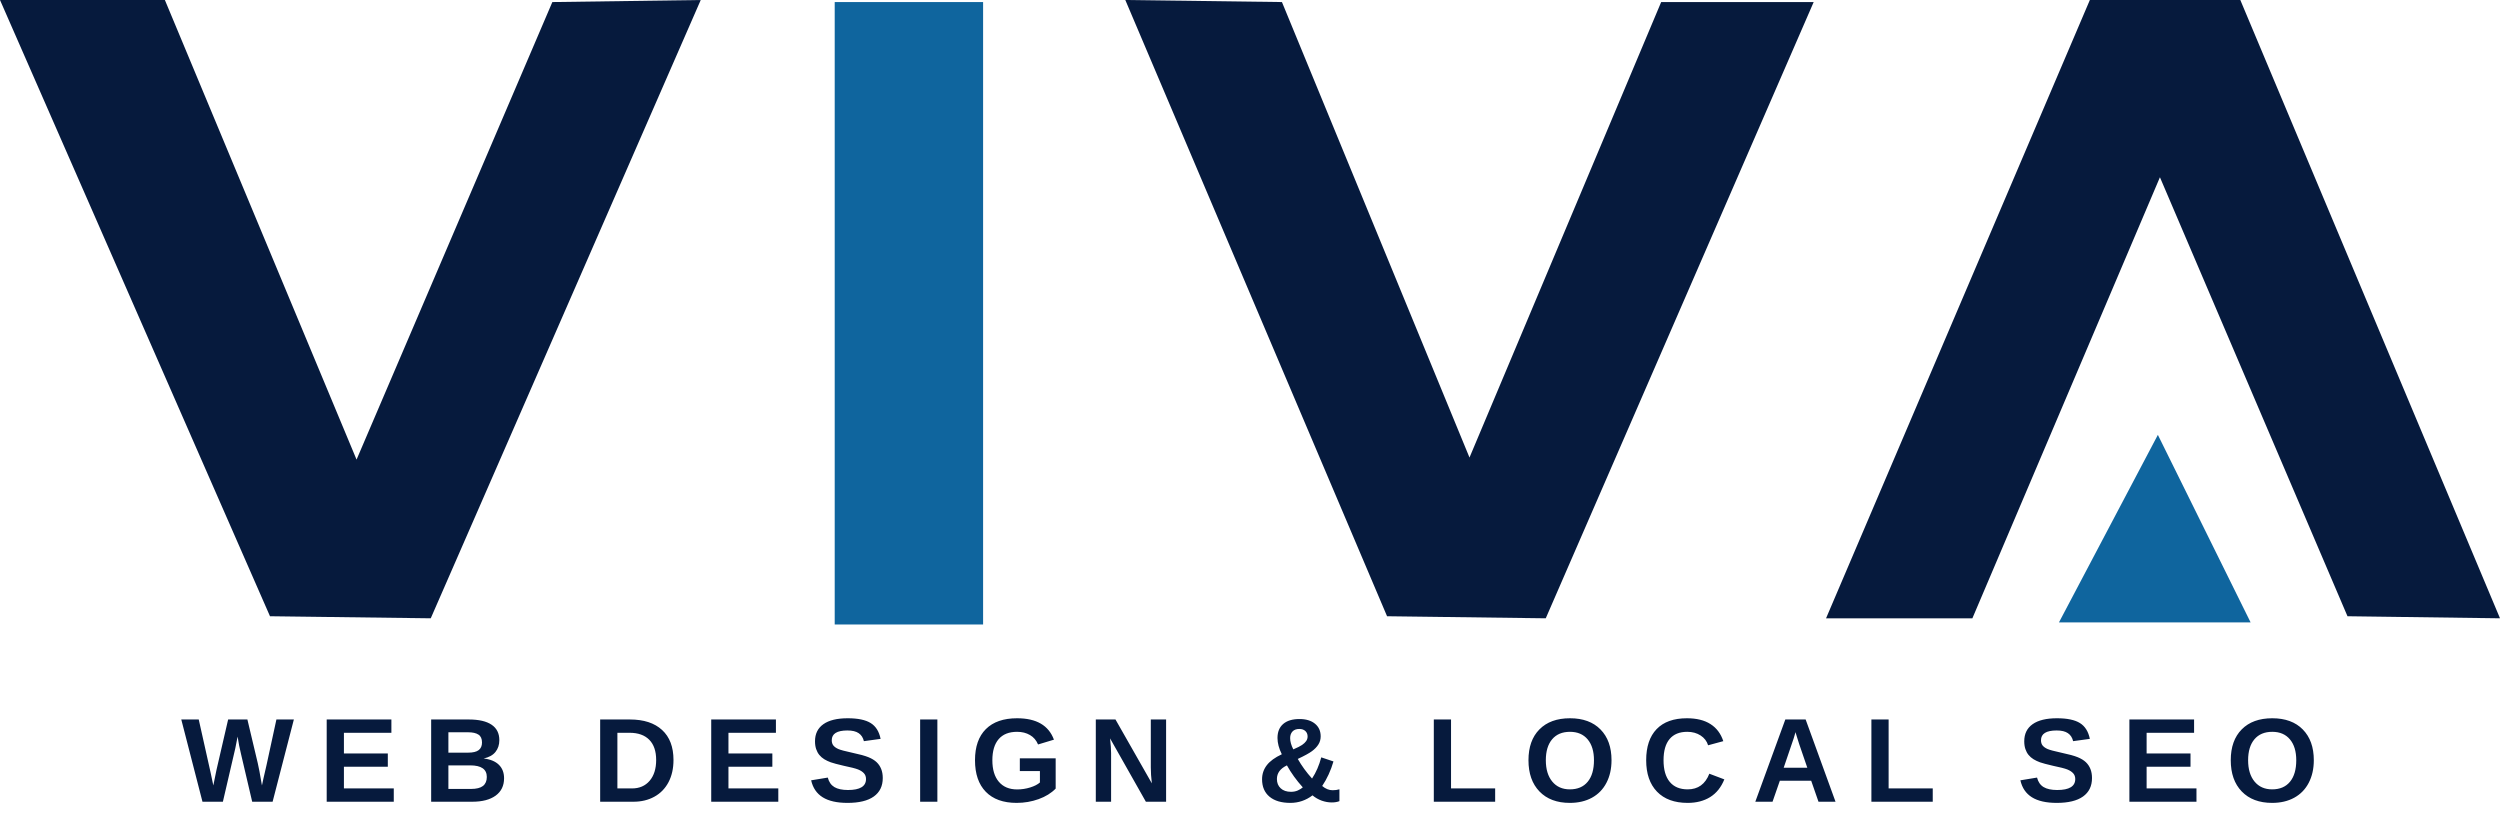
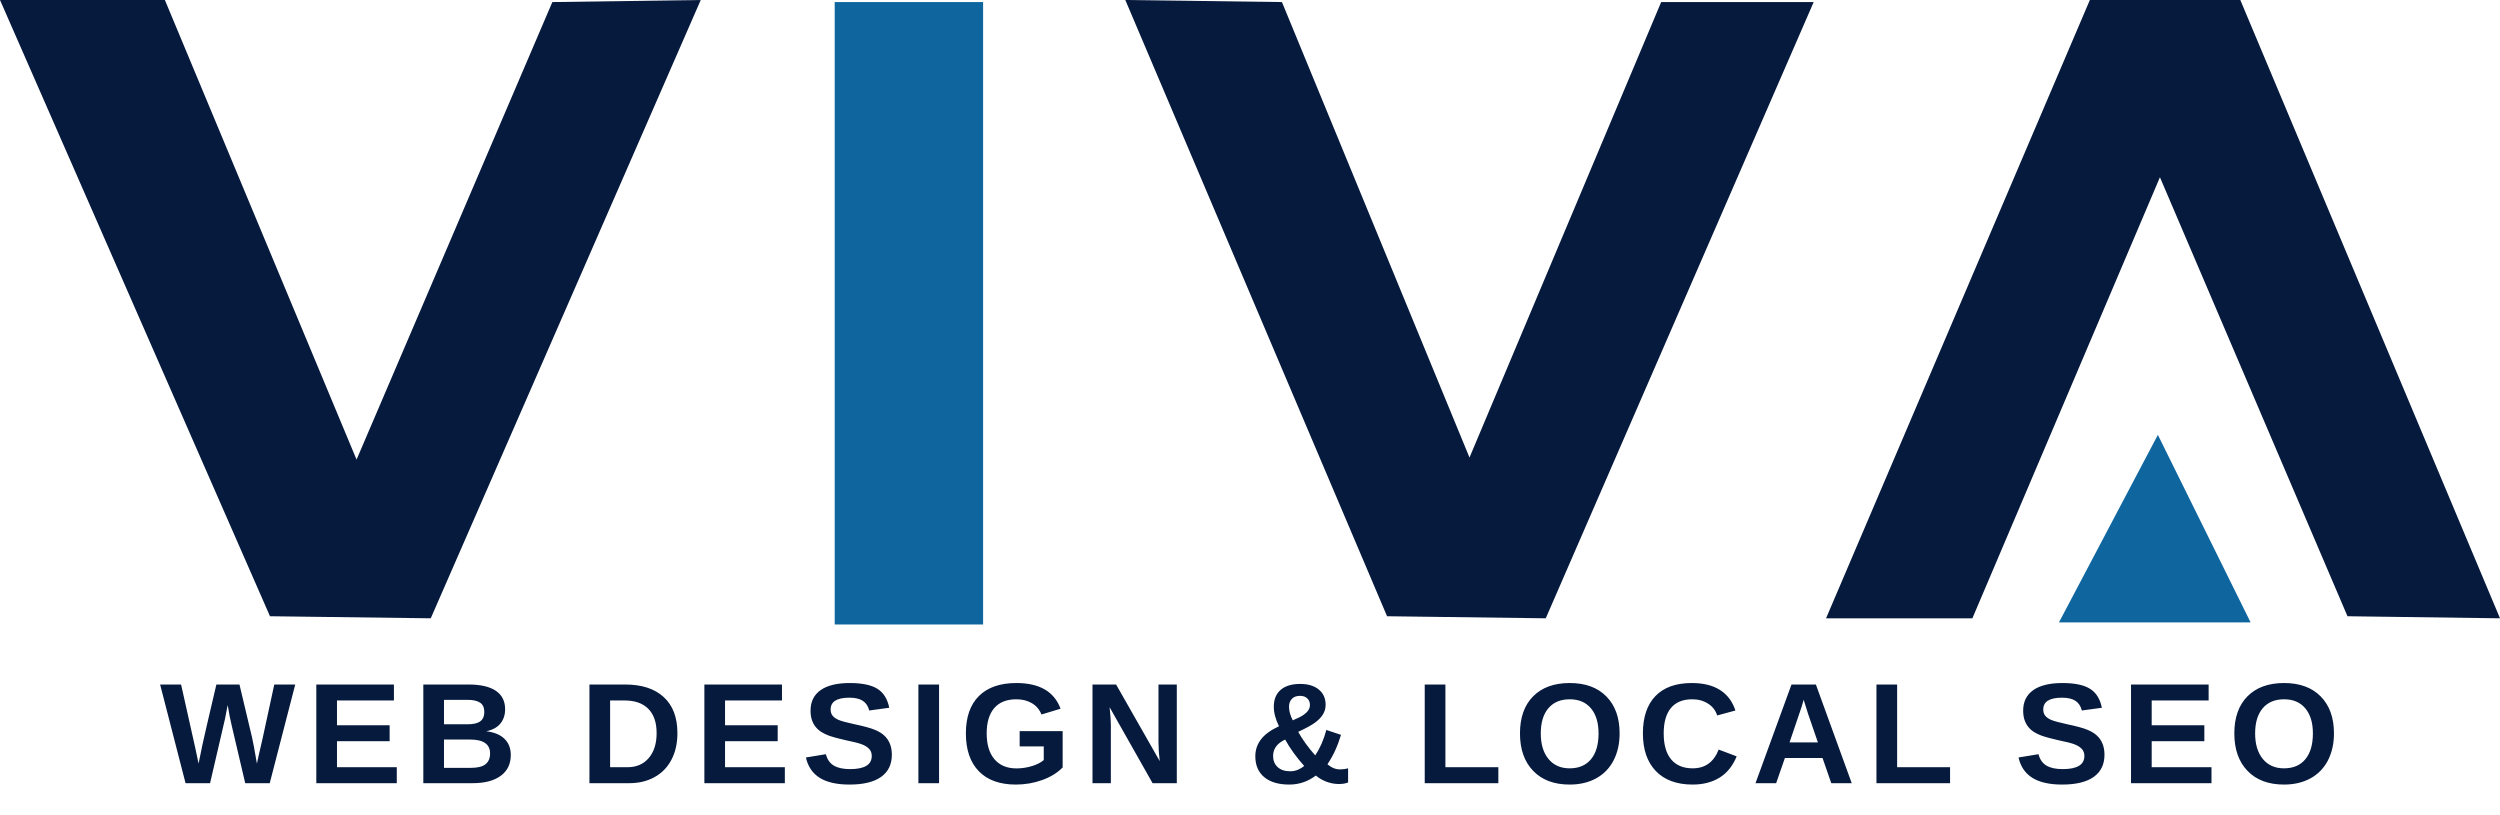
<svg xmlns="http://www.w3.org/2000/svg" width="1213" height="395" viewBox="429 152 1213 395" role="img" aria-label="Viva Web Design and Local SEO">
  <path fill="#061a3d" d="m 429,152 h 80 l 93,223 95,-222 72,-1 -131,300 -78,-1 z" />
  <path fill="#0f659e" d="m 834,153 h 72 v 302 h -72 z" />
  <path fill="#061a3d" d="m 975,152 76,1 91,221 93,-221 h 74 l -130,299 -77,-1 z" />
  <path fill="#061a3d" d="m 1443,152 h 73 l 126,300 -74,-1 -91,-213 -91,214 h -71 z" />
  <path fill="#0f659e" d="m 1476,363 45,91 h -93 z" />
-   <text x="1035.5" y="541" fill="#061a3d" font-family="Arial, Helvetica, sans-serif" font-size="58" font-weight="700" letter-spacing="12" text-anchor="middle">WEB DESIGN &amp; LOCAL SEO</text>
+   <text x="1035.5" y="532" fill="#061a3d" font-family="Arial, Helvetica, sans-serif" font-size="69.6" font-weight="700" letter-spacing="5.5" text-anchor="middle">WEB DESIGN &amp; LOCAL SEO</text>
</svg>
